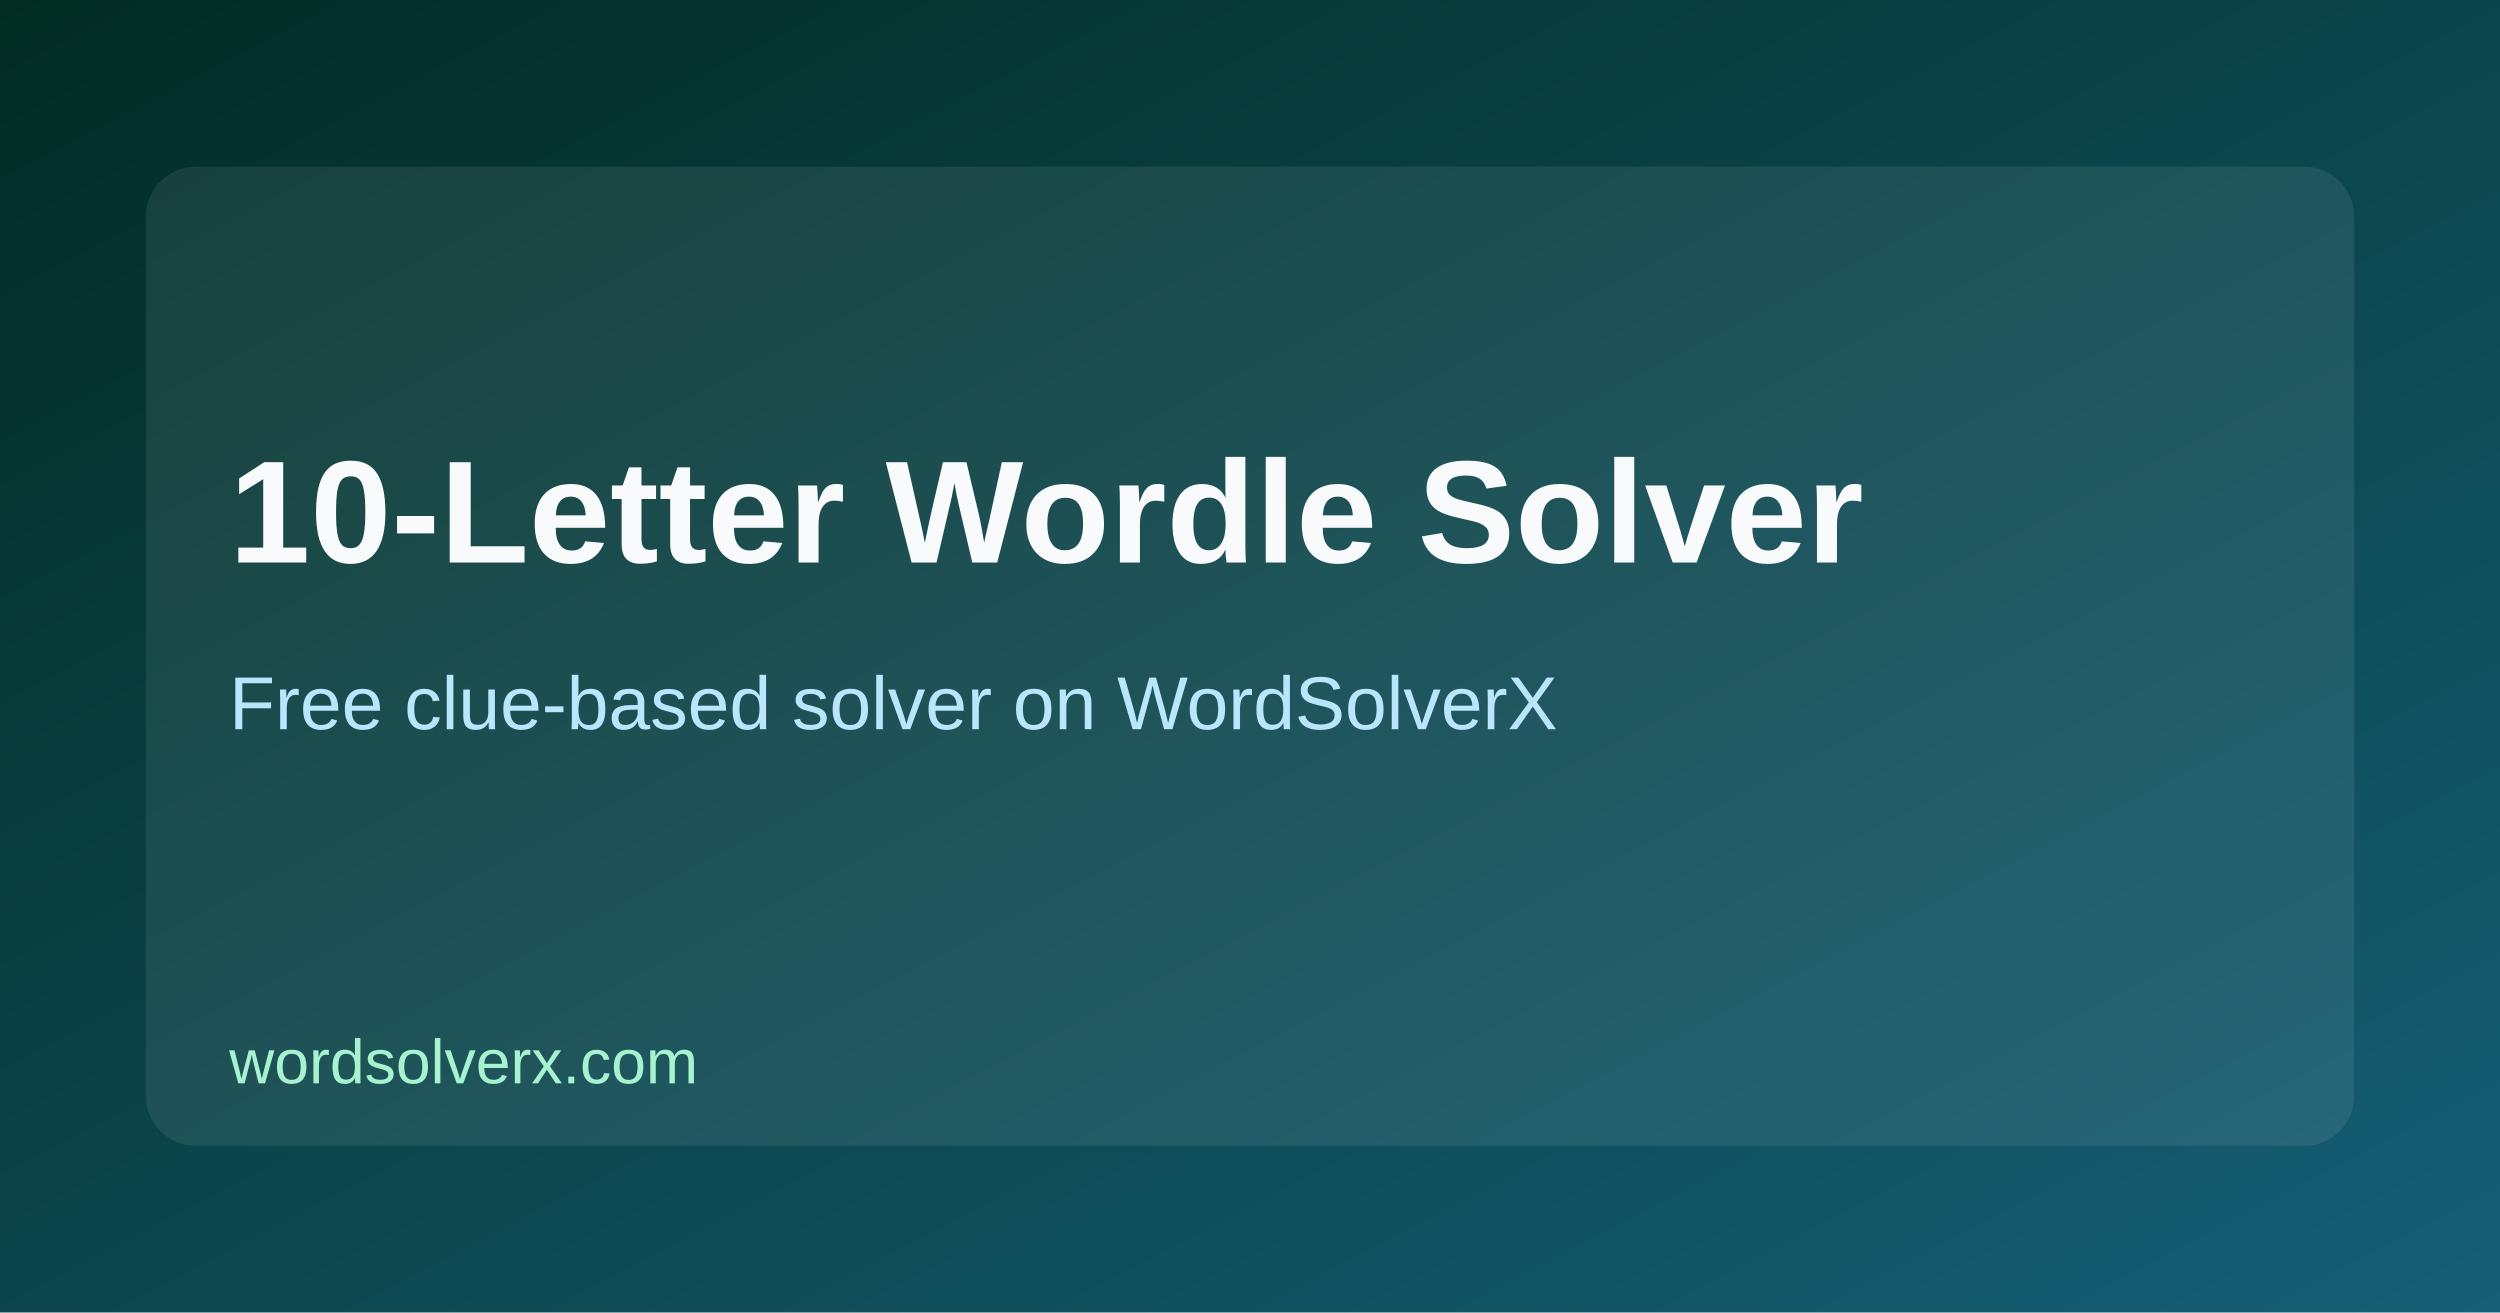
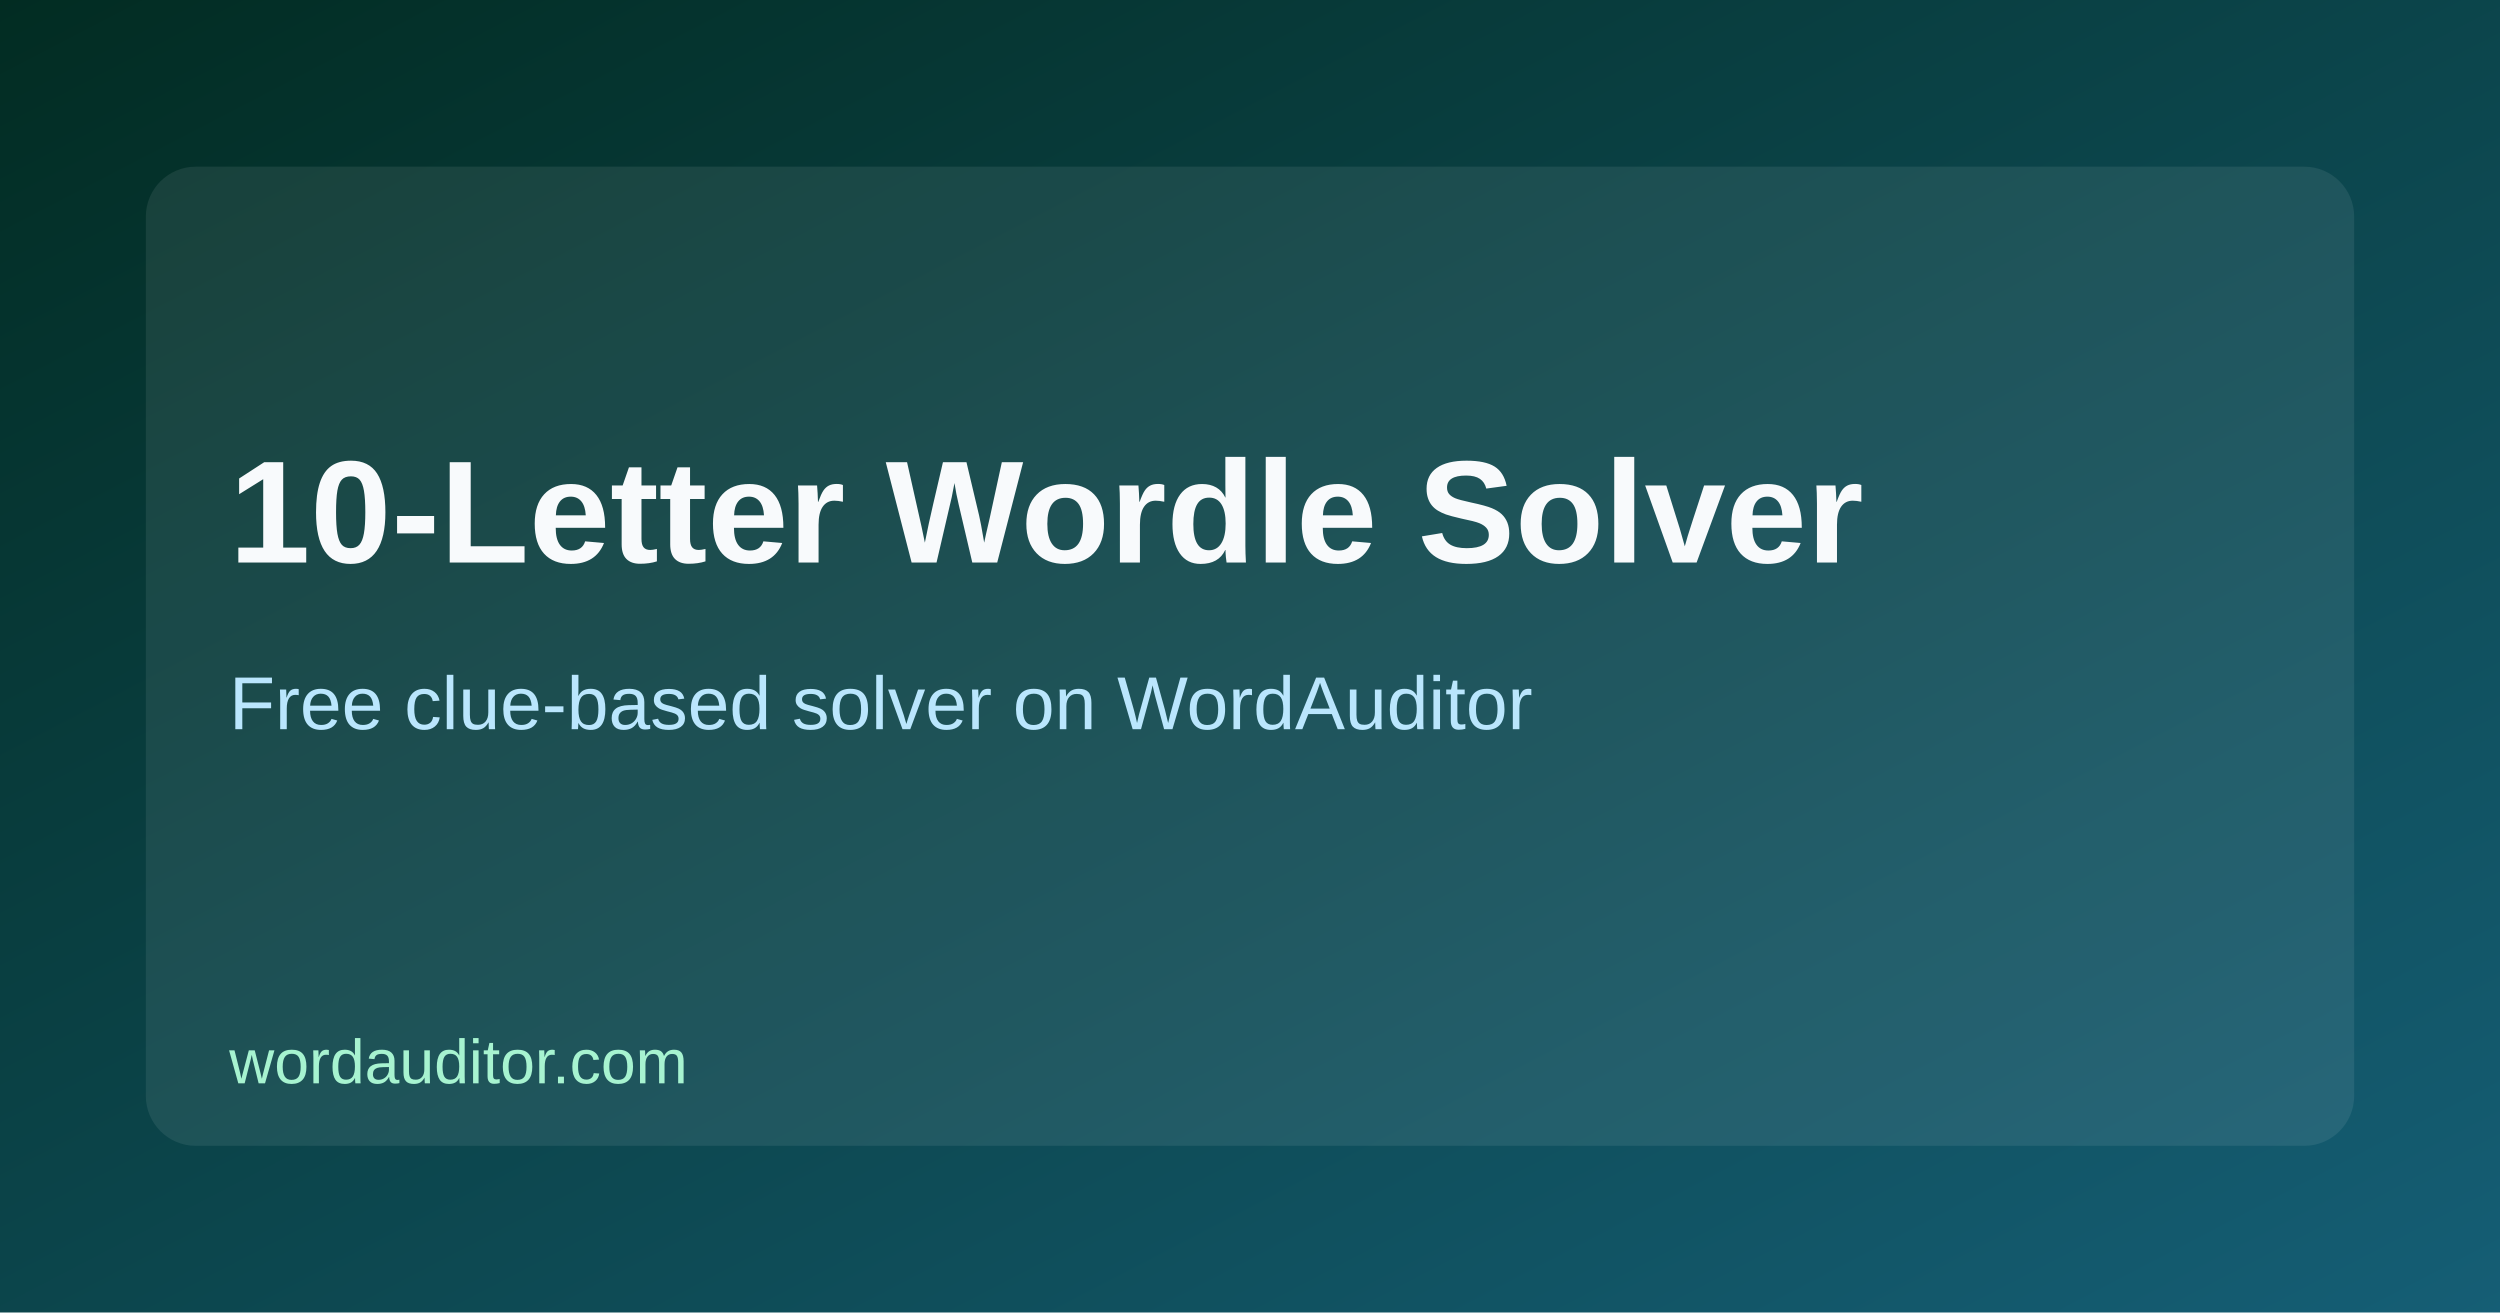
<svg xmlns="http://www.w3.org/2000/svg" width="1200" height="630" viewBox="0 0 1200 630">
  <defs>
    <linearGradient id="bg" x1="0" y1="0" x2="1" y2="1">
      <stop offset="0%" stop-color="#022c22" />
      <stop offset="100%" stop-color="#155e75" />
    </linearGradient>
  </defs>
  <rect width="1200" height="630" fill="url(#bg)" />
  <rect x="70" y="80" width="1060" height="470" rx="24" fill="rgba(255,255,255,0.08)" />
  <text x="110" y="270" fill="#f8fafc" font-family="Arial, sans-serif" font-size="70" font-weight="700">10-Letter Wordle Solver</text>
-   <text x="110" y="350" fill="#bae6fd" font-family="Arial, sans-serif" font-size="36">Free clue-based solver on WordSolverX</text>
-   <text x="110" y="520" fill="#a7f3d0" font-family="Arial, sans-serif" font-size="30">wordsolverx.com</text>
+   <text x="110" y="350" fill="#bae6fd" font-family="Arial, sans-serif" font-size="36">Free clue-based solver on WordAuditor</text>
+   <text x="110" y="520" fill="#a7f3d0" font-family="Arial, sans-serif" font-size="30">wordauditor.com</text>
</svg>
